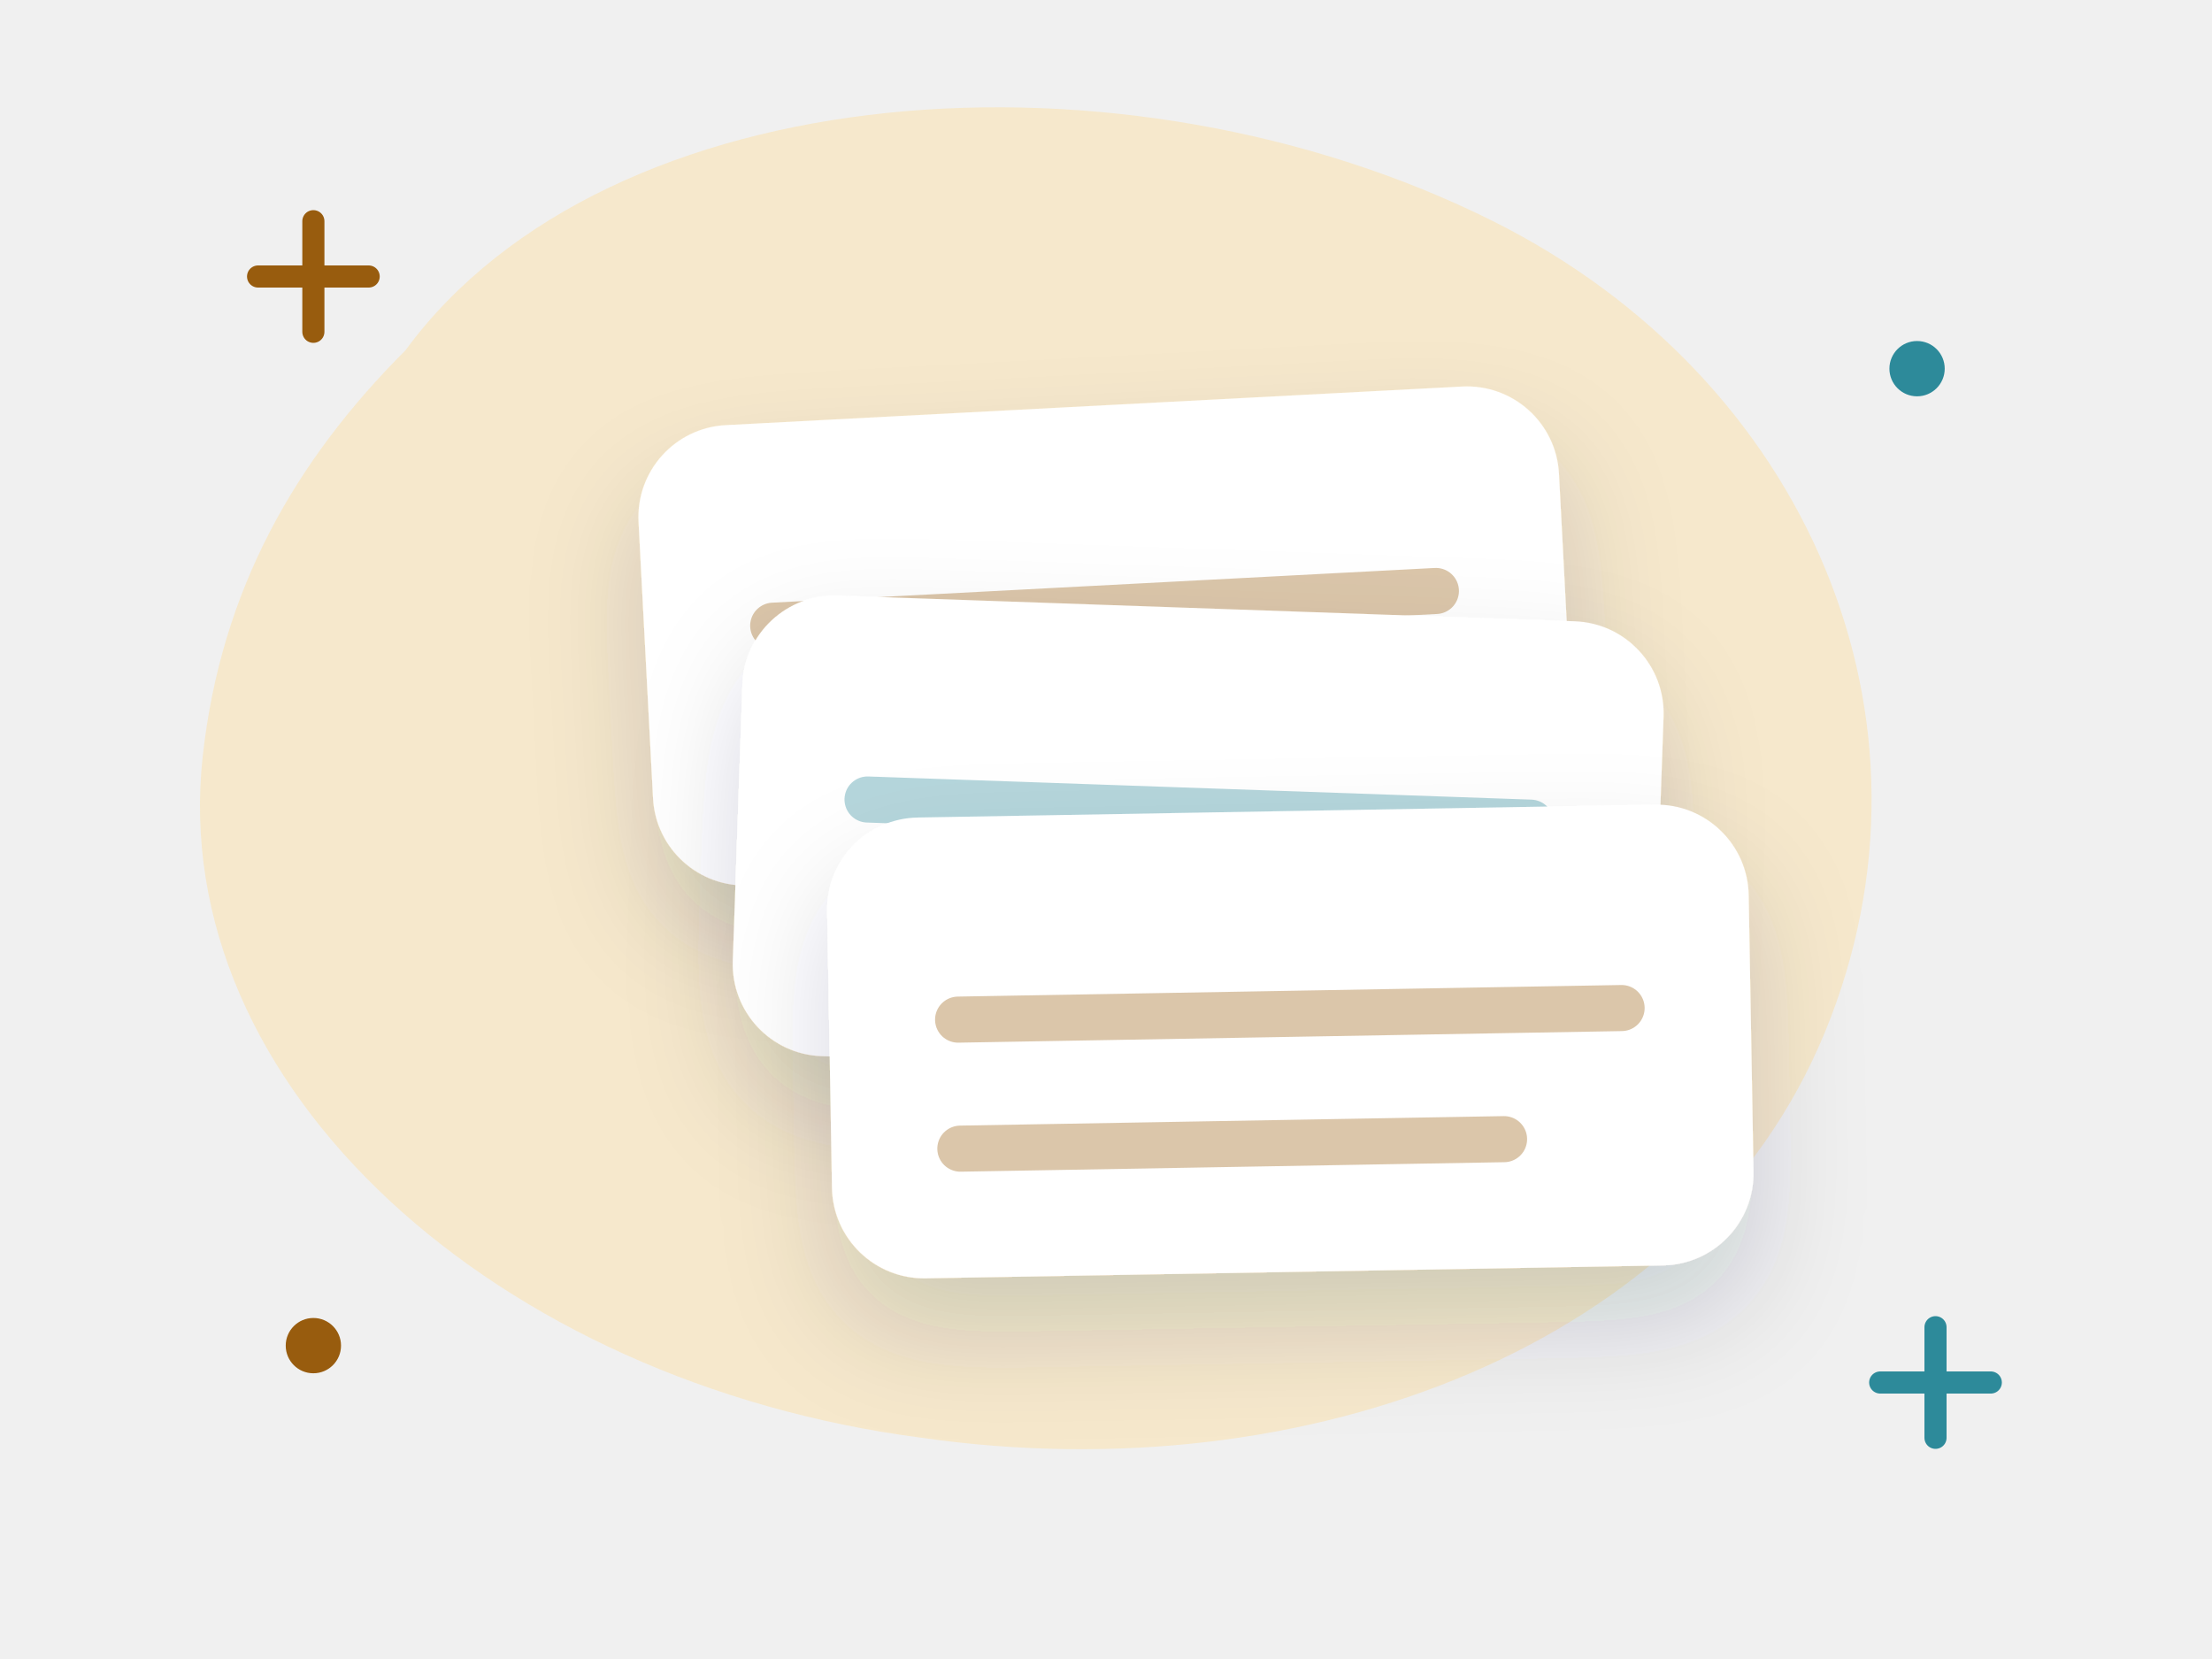
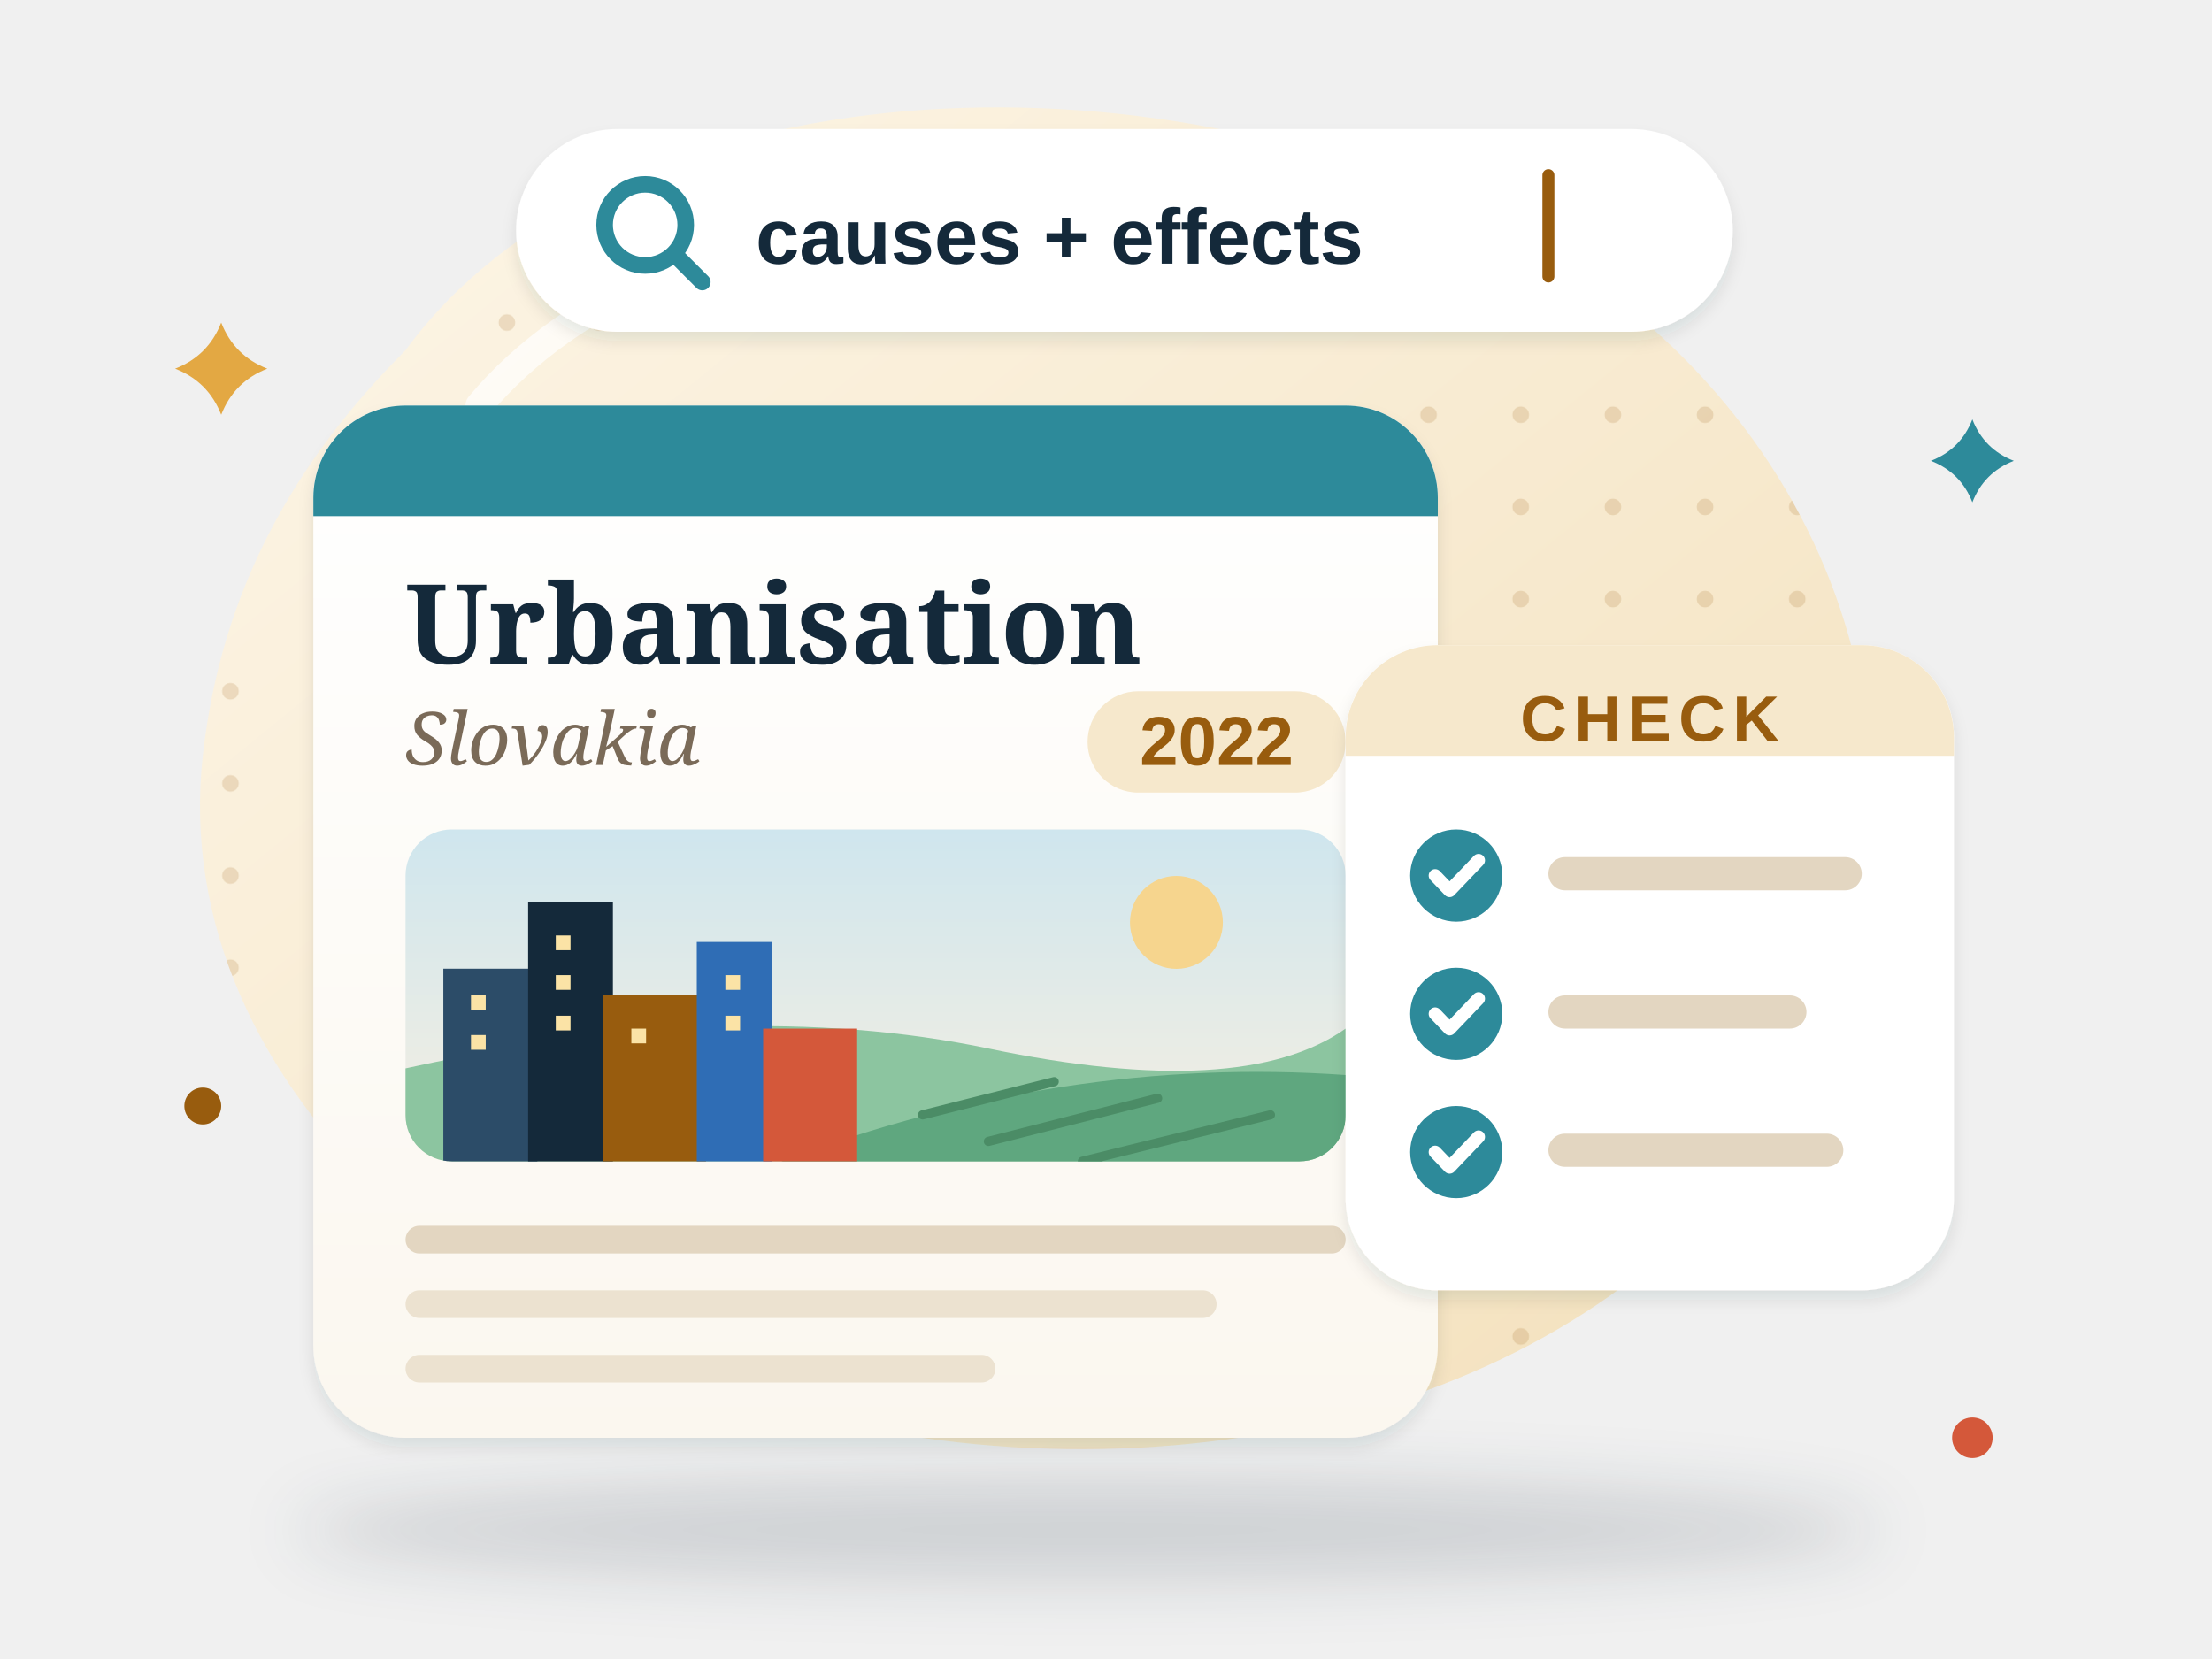
- <svg xmlns="http://www.w3.org/2000/svg" viewBox="0 0 240 180" fill="none" role="img" aria-label="A sample source">
-   <style>.fl{animation:fl 5s ease-in-out infinite;transform-box:fill-box;transform-origin:center}.f2{animation-delay:-1.7s}.f3{animation-delay:-3.3s}
- .tw{animation:tw 2.8s ease-in-out infinite;transform-box:fill-box;transform-origin:center}.t2{animation-delay:-1.4s}
- .sp{animation:sp 9s linear infinite;transform-box:fill-box;transform-origin:center}.pu{animation:pu 2.2s ease-in-out infinite;transform-box:fill-box;transform-origin:center}
- .dr{stroke-dasharray:6 8;animation:dr 1.6s linear infinite}.bl{animation:bl 4s infinite;transform-box:fill-box;transform-origin:center}
- .sw{animation:sw 3s ease-in-out infinite;transform-box:fill-box;transform-origin:top center}
- @keyframes fl{0%,100%{transform:translateY(0)}50%{transform:translateY(-6px)}}@keyframes tw{0%,100%{opacity:.3;transform:scale(.7)}50%{opacity:1;transform:scale(1.05)}}
- @keyframes sp{to{transform:rotate(360deg)}}@keyframes pu{0%,100%{transform:scale(1)}15%{transform:scale(1.12)}30%{transform:scale(1)}}
- @keyframes dr{to{stroke-dashoffset:-28}}@keyframes bl{0%,92%,100%{transform:scaleY(1)}95%{transform:scaleY(.1)}}@keyframes sw{50%{transform:rotate(6deg)}}
- @media (prefers-reduced-motion:reduce){*{animation:none!important}}</style>
+ <svg xmlns="http://www.w3.org/2000/svg" viewBox="0 0 240 180" fill="none" role="img" aria-label="A sample journal article on urbanisation in Slovakia from 2022, with a city-meets-countryside picture, found through a search bar and checked against evaluation criteria with three ticks">
+   <style>
+ .fl{animation:fl 5.5s ease-in-out infinite}.f2{animation-delay:-1.8s}.f3{animation-delay:-3.6s}
+ .tw{animation:tw 3s ease-in-out infinite;transform-box:fill-box;transform-origin:center}.t2{animation-delay:-1s}.t3{animation-delay:-2s}
+ .bl{animation:bl 4.6s infinite;transform-box:fill-box;transform-origin:center}.b2{animation-delay:-1.9s}.b3{animation-delay:-3.1s}
+ @keyframes fl{50%{transform:translateY(-4px)}}
+ @keyframes tw{0%,100%{opacity:.35;transform:scale(.65)}50%{opacity:1;transform:scale(1.05)}}
+ @keyframes bl{0%,93%,100%{transform:scaleY(1)}96%{transform:scaleY(.1)}}
+ 
+ @media (prefers-reduced-motion: reduce) { * { animation: none !important; } }
+ </style>
  <defs>
-     <filter id="s" x="-30%" y="-30%" width="160%" height="170%">
-       <feDropShadow dx="0" dy="6" stdDeviation="6" flood-color="#14293a" flood-opacity=".16" />
+     <linearGradient id="h1-bg" x1="0" y1="0" x2="1" y2="1">
+       <stop offset="0" stop-color="#fdf6e8" />
+       <stop offset="1" stop-color="#f3e0bb" />
+     </linearGradient>
+     <pattern id="h1-dots" width="10" height="10" patternUnits="userSpaceOnUse">
+       <circle cx="5" cy="5" r=".9" fill="#985c0e" opacity=".16" />
+     </pattern>
+     <filter id="h1-sh" x="-30%" y="-30%" width="160%" height="170%">
+       <feDropShadow dx="0" dy="4" stdDeviation="4" flood-color="#14293a" flood-opacity=".16" />
+       <feDropShadow dx="0" dy="1" stdDeviation=".8" flood-color="#14293a" flood-opacity=".1" />
    </filter>
+     <filter id="h1-blur" x="-20%" y="-200%" width="140%" height="500%">
+       <feGaussianBlur stdDeviation="3.5" />
+     </filter>
+     <linearGradient id="h1-card" x1="0" y1="0" x2="0" y2="1">
+       <stop offset="0" stop-color="#fff" />
+       <stop offset="1" stop-color="#fbf7ef" />
+     </linearGradient>
+     <linearGradient id="h1-sky" x1="0" y1="0" x2="0" y2="1">
+       <stop offset="0" stop-color="#cfe6ee" />
+       <stop offset="1" stop-color="#f6efe1" />
+     </linearGradient>
  </defs>
-   <path d="M44 38c22-30 78-34 118-14 34 17 50 54 36 88-14 34-56 50-98 44C54 150 18 118 22 82c2-18 10-32 22-44z" fill="#f6e8cc" />
-   <path class="tw" d="M28 30h12m-6-6v12" stroke="#985c0e" stroke-width="2.4" stroke-linecap="round" />
-   <path class="tw t2" d="M204 150h12m-6-6v12" stroke="#2d8a9a" stroke-width="2.4" stroke-linecap="round" />
-   <circle class="tw t2" cx="208" cy="40" r="3" fill="#2d8a9a" />
-   <circle class="tw" cx="34" cy="146" r="3" fill="#985c0e" />
-   <g class="fl ">
-     <g transform="rotate(-3 120.0 69.0)" filter="url(#s)">
-       <rect x="70" y="44" width="100" height="50" rx="10" fill="#fff" />
-       <path d="M84 66h72" stroke="#985c0e" stroke-opacity=".35" stroke-width="5" stroke-linecap="round" />
-       <path d="M84 80h59" stroke="#985c0e" stroke-opacity=".35" stroke-width="5" stroke-linecap="round" />
+   <g>
+     <path d="M44 38c22-30 78-34 118-14 34 17 50 54 36 88-14 34-56 50-98 44C54 150 18 118 22 82c2-18 10-32 22-44z" fill="url(#h1-bg)" />
+     <path d="M44 38c22-30 78-34 118-14 34 17 50 54 36 88-14 34-56 50-98 44C54 150 18 118 22 82c2-18 10-32 22-44z" fill="url(#h1-dots)" />
+     <path d="M52 44c20-24 70-28 104-12" stroke="#fff" stroke-opacity=".7" stroke-width="3" stroke-linecap="round" fill="none" />
+   </g>
+   <ellipse cx="118" cy="166" rx="86" ry="5.5" fill="#14293a" opacity=".16" filter="url(#h1-blur)" />
+   <g filter="url(#h1-sh)">
+     <rect x="34" y="44" width="122" height="112" rx="10" fill="url(#h1-card)" />
+   </g>
+   <path d="M34 56V54a10 10 0 0 1 10-10H146a10 10 0 0 1 10 10v2z" fill="#2d8a9a" />
+   <text x="44" y="72" font-family="Georgia, serif" font-size="12" font-weight="700" fill="#14293a">Urbanisation</text>
+   <text x="44" y="83" font-family="Georgia, serif" font-size="8" font-weight="400" fill="#7a6a58" font-style="italic">Slovakia</text>
+   <rect x="118" y="75" width="28" height="11" rx="5.5" fill="#f6e8cc" />
+   <text x="132" y="83" font-family="'Helvetica Neue', Arial, sans-serif" font-size="7.5" font-weight="800" fill="#985c0e" text-anchor="middle">2022</text>
+   <clipPath id="h1-th">
+     <rect x="44" y="90" width="102" height="36" rx="5" />
+   </clipPath>
+   <g clip-path="url(#h1-th)">
+     <rect x="44" y="90" width="102" height="36" fill="url(#h1-sky)" />
+     <circle cx="127.64" cy="100.08" r="5.04" fill="#f6d58e" />
+     <path d="M44 115.92Q79.7 108.0 107.24 113.76T146 111.6V126H44z" fill="#8cc5a0" />
+     <path d="M84.8 126Q115.4 114.48 146 116.64V126z" fill="#5fa77f" />
+     <path d="M100.1 120.96l14.28 -3.6M107.24 123.84l18.36 -4.68M117.44 126l20.4 -5.04" stroke="#4b8c66" stroke-width="1" stroke-linecap="round" />
+     <rect x="48.1" y="105.1" width="10.2" height="20.9" fill="#2c4c68" />
+     <rect x="57.3" y="97.9" width="9.2" height="28.1" fill="#14293a" />
+     <rect x="65.4" y="108.0" width="11.2" height="18.0" fill="#985c0e" />
+     <rect x="75.6" y="102.2" width="8.2" height="23.8" fill="#2f6db5" />
+     <rect x="82.8" y="111.6" width="10.2" height="14.4" fill="#d4583a" />
+     <rect x="51.1" y="108.0" width="1.6" height="1.6" fill="#fbe3a6" />
+     <rect x="51.1" y="112.3" width="1.6" height="1.6" fill="#fbe3a6" />
+     <rect x="60.3" y="101.5" width="1.6" height="1.6" fill="#fbe3a6" />
+     <rect x="60.3" y="105.8" width="1.6" height="1.6" fill="#fbe3a6" />
+     <rect x="60.3" y="110.2" width="1.6" height="1.6" fill="#fbe3a6" />
+     <rect x="78.7" y="105.8" width="1.6" height="1.6" fill="#fbe3a6" />
+     <rect x="78.7" y="110.2" width="1.6" height="1.6" fill="#fbe3a6" />
+     <rect x="68.5" y="111.6" width="1.6" height="1.6" fill="#fbe3a6" />
+   </g>
+   <rect x="44" y="133" width="102" height="3" rx="1.5" fill="#e3d6c1" />
+   <rect x="44" y="140" width="88" height="3" rx="1.5" fill="#ece2d0" />
+   <rect x="44" y="147" width="64" height="3" rx="1.5" fill="#ece2d0" />
+   <g filter="url(#h1-sh)">
+     <rect x="56" y="14" width="132" height="22" rx="11" fill="#fff" />
+   </g>
+   <circle cx="70" cy="24.4" r="4.4" stroke="#2d8a9a" stroke-width="1.8" fill="none" />
+   <path d="M73.2 27.6l3 3" stroke="#2d8a9a" stroke-width="1.8" stroke-linecap="round" />
+   <text x="82" y="28.6" font-family="'Helvetica Neue', Arial, sans-serif" font-size="8.5" font-weight="700" fill="#14293a">causes + effects</text>
+   <path class="bl" d="M168 19v11" stroke="#985c0e" stroke-width="1.3" stroke-linecap="round" />
+   <g class="fl">
+     <g filter="url(#h1-sh)">
+       <rect x="146" y="70" width="66" height="70" rx="10" fill="#fff" />
    </g>
+     <path d="M146 82V80a10 10 0 0 1 10-10h46a10 10 0 0 1 10 10v2z" fill="#f6e8cc" />
+     <text x="179" y="80.4" font-family="'Helvetica Neue', Arial, sans-serif" font-size="7" font-weight="800" fill="#985c0e" text-anchor="middle" letter-spacing=".8">CHECK</text>
+     <circle cx="158" cy="95" r="5" fill="#2d8a9a" />
+     <path d="M155.71 95.00l1.57 1.64 3.14-3.29" stroke="#fff" stroke-width="1.4" fill="none" stroke-linecap="round" stroke-linejoin="round" />
+     <rect x="168" y="93" width="34" height="3.6" rx="1.8" fill="#e3d6c1" />
+     <circle cx="158" cy="110" r="5" fill="#2d8a9a" />
+     <path d="M155.71 110.00l1.57 1.64 3.14-3.29" stroke="#fff" stroke-width="1.4" fill="none" stroke-linecap="round" stroke-linejoin="round" />
+     <rect x="168" y="108" width="28" height="3.6" rx="1.8" fill="#e3d6c1" />
+     <circle cx="158" cy="125" r="5" fill="#2d8a9a" />
+     <path d="M155.71 125.00l1.57 1.64 3.14-3.29" stroke="#fff" stroke-width="1.4" fill="none" stroke-linecap="round" stroke-linejoin="round" />
+     <rect x="168" y="123" width="32" height="3.6" rx="1.8" fill="#e3d6c1" />
  </g>
-   <g class="fl f2">
-     <g transform="rotate(2 130.0 91.0)" filter="url(#s)">
-       <rect x="80" y="66" width="100" height="50" rx="10" fill="#fff" />
-       <path d="M94 88h72" stroke="#2d8a9a" stroke-opacity=".35" stroke-width="5" stroke-linecap="round" />
-       <path d="M94 102h59" stroke="#2d8a9a" stroke-opacity=".35" stroke-width="5" stroke-linecap="round" />
-     </g>
-   </g>
-   <g class="fl f3">
-     <g transform="rotate(-1 140.0 113.0)" filter="url(#s)">
-       <rect x="90" y="88" width="100" height="50" rx="10" fill="#fff" />
-       <path d="M104 110h72" stroke="#985c0e" stroke-opacity=".35" stroke-width="5" stroke-linecap="round" />
-       <path d="M104 124h59" stroke="#985c0e" stroke-opacity=".35" stroke-width="5" stroke-linecap="round" />
-     </g>
-   </g>
+   <path class="tw" d="M24 35Q25.40 38.60 29 40Q25.40 41.40 24 45Q22.60 41.40 19 40Q22.60 38.60 24 35z" fill="#e3a843" />
+   <path class="tw t2" d="M214 45.5Q215.26 48.74 218.5 50Q215.26 51.26 214 54.5Q212.74 51.26 209.5 50Q212.74 48.74 214 45.5z" fill="#2d8a9a" />
+   <circle class="tw t3" cx="214" cy="156" r="2.2" fill="#d4583a" />
+   <circle class="tw t2" cx="22" cy="120" r="2" fill="#985c0e" />
</svg>
